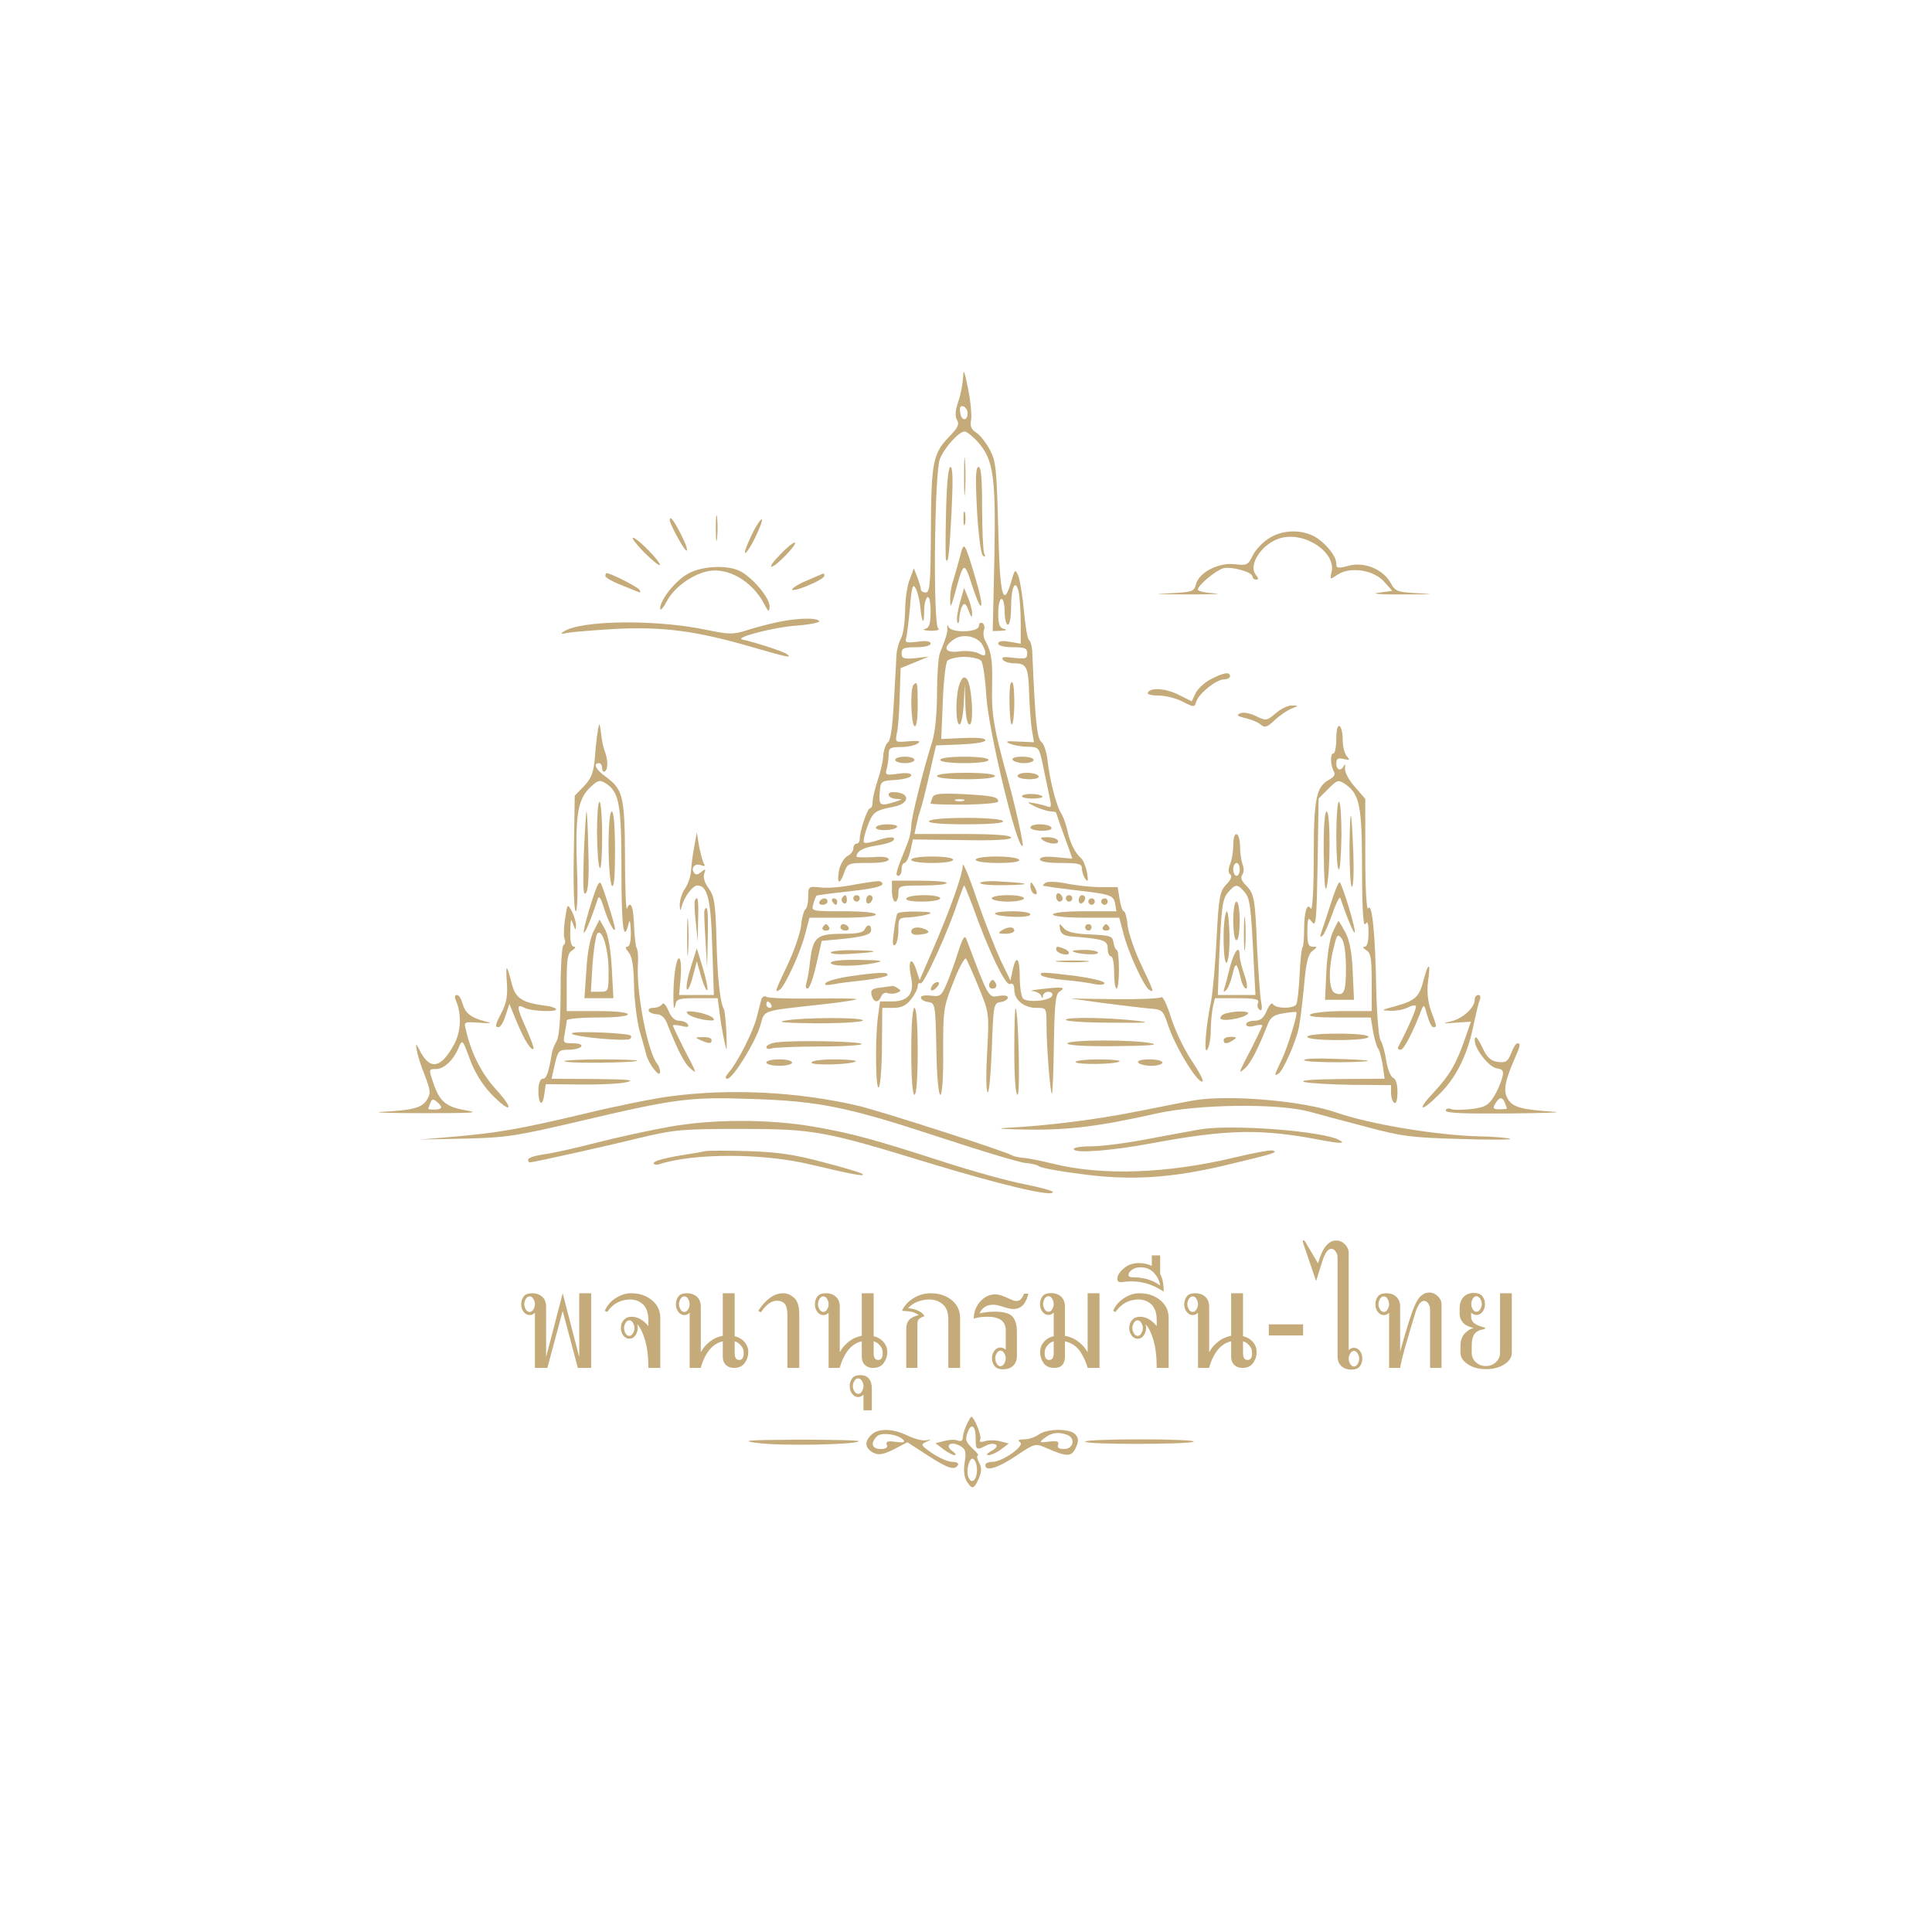
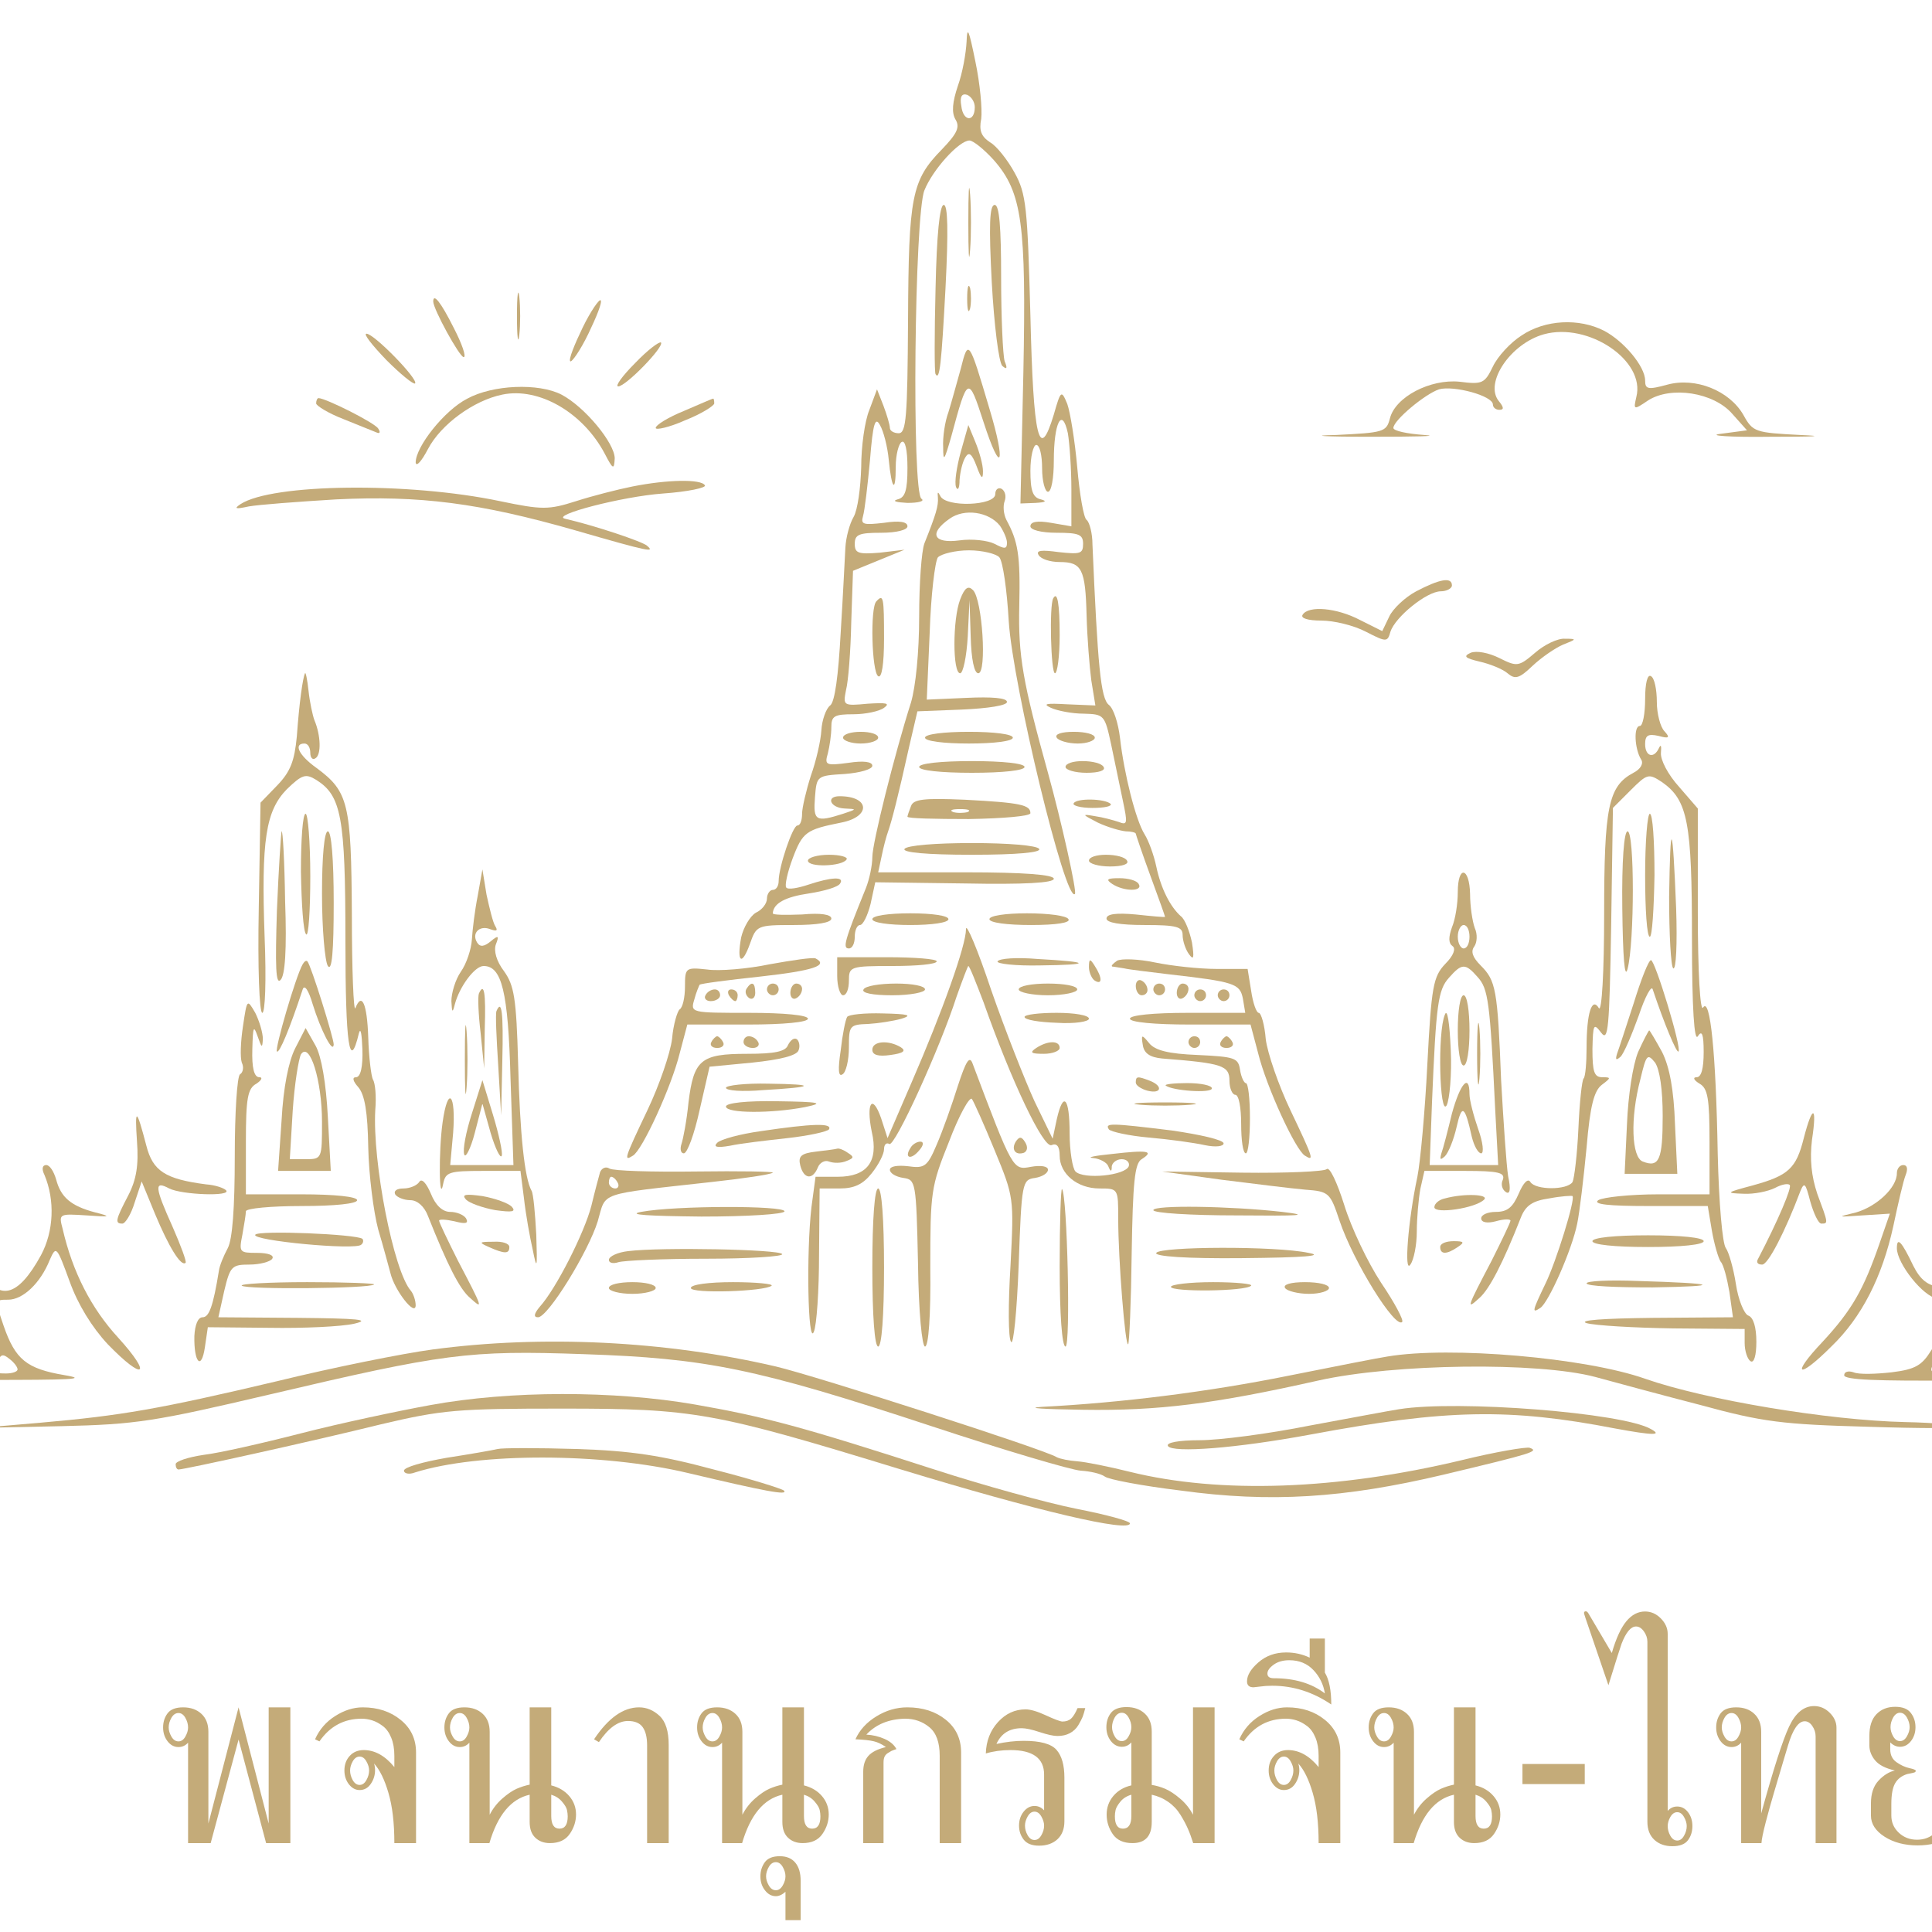
- <svg xmlns="http://www.w3.org/2000/svg" version="1.0" width="600pt" height="600pt" viewBox="0 0 600 600" preserveAspectRatio="xMidYMid meet">
+ <svg xmlns="http://www.w3.org/2000/svg" version="1.0" width="600pt" height="600pt" viewBox="134 110 330 330" preserveAspectRatio="xMidYMid meet">
  <g transform="translate(0,600) scale(0.1,-0.1)" fill="#c4ab79" stroke="none">
    <path d="M2991 4829 c-1 -20 -7 -54 -15 -76 -9 -27 -11 -45 -4 -57 8 -13 3 -24 -23 -51 -52 -53 -57 -80 -58 -292 -1 -165 -3 -193 -16 -193 -8 0 -15 4 -15 9 0 5 -5 22 -11 38 l-11 28 -13 -35 c-8 -19 -14 -63 -14 -98 -1 -35 -6 -73 -13 -85 -7 -12 -13 -35 -14 -52 -1 -16 -4 -82 -8 -145 -4 -74 -10 -119 -18 -125 -7 -5 -14 -25 -15 -42 -1 -18 -9 -53 -18 -78 -8 -25 -15 -55 -15 -65 0 -11 -3 -20 -8 -20 -8 0 -32 -71 -32 -95 0 -8 -4 -15 -10 -15 -5 0 -10 -7 -10 -15 0 -8 -8 -19 -19 -24 -10 -6 -21 -25 -25 -42 -8 -43 1 -50 15 -11 11 31 12 32 75 32 40 0 64 4 64 11 0 7 -18 10 -50 7 -28 -1 -50 -1 -50 2 1 17 21 28 62 34 26 4 50 11 53 17 8 12 -15 11 -54 -2 -18 -6 -35 -9 -38 -5 -3 3 2 26 11 50 17 45 23 49 83 61 51 10 49 45 -3 45 -24 0 -16 -20 9 -21 21 -1 21 -1 -3 -9 -47 -15 -51 -12 -48 28 3 37 3 37 51 40 26 2 47 8 47 14 0 7 -15 9 -41 5 -38 -5 -41 -4 -35 16 3 12 6 32 6 45 0 19 5 22 38 22 20 0 44 5 52 11 11 8 4 9 -28 7 -42 -4 -42 -3 -37 23 4 15 8 67 9 116 l3 88 44 18 44 18 -42 -5 c-37 -3 -43 -1 -43 15 0 16 7 19 45 19 27 0 45 5 45 11 0 8 -14 10 -40 6 -35 -4 -40 -3 -36 11 3 10 8 53 12 96 5 63 9 75 17 60 6 -10 13 -37 15 -59 5 -51 12 -59 12 -12 0 20 5 39 10 42 6 4 10 -13 10 -44 0 -39 -4 -51 -17 -54 -10 -3 -2 -5 17 -6 19 0 30 3 24 7 -17 10 -12 486 5 527 14 35 59 85 77 85 6 0 25 -15 42 -34 48 -55 55 -109 50 -362 l-5 -224 26 1 c17 1 20 3 9 6 -14 3 -18 15 -18 49 0 24 5 44 10 44 6 0 10 -18 10 -40 0 -22 5 -40 10 -40 6 0 10 24 10 53 0 65 14 93 24 47 3 -18 6 -61 6 -96 l0 -63 -35 6 c-23 4 -35 2 -35 -6 0 -6 18 -11 45 -11 38 0 45 -3 45 -19 0 -17 -5 -18 -42 -14 -29 4 -39 3 -34 -5 4 -7 20 -12 36 -12 38 0 44 -12 46 -92 1 -37 5 -87 8 -110 l7 -43 -48 2 c-36 2 -43 1 -28 -6 11 -5 36 -10 56 -10 35 -1 36 -2 47 -53 6 -29 15 -72 20 -96 8 -38 8 -42 -7 -36 -9 3 -27 8 -41 10 -23 4 -22 3 5 -11 17 -8 38 -14 48 -15 9 0 17 -2 17 -4 0 -1 11 -34 25 -72 14 -38 25 -69 25 -70 0 -1 -22 1 -50 4 -33 3 -50 1 -50 -7 0 -7 23 -11 65 -11 55 0 65 -3 65 -17 0 -10 5 -25 11 -33 8 -11 9 -6 5 20 -4 19 -12 40 -19 45 -18 16 -34 47 -42 85 -4 19 -13 44 -20 55 -15 24 -35 103 -42 165 -3 25 -11 50 -19 56 -14 11 -19 67 -28 274 0 19 -5 38 -10 42 -5 3 -12 44 -16 90 -4 45 -12 94 -17 108 -10 24 -11 24 -23 -18 -25 -83 -35 -43 -40 169 -5 185 -7 208 -27 244 -12 22 -31 46 -42 52 -15 10 -19 20 -15 40 2 16 -2 60 -10 98 -11 54 -14 62 -15 34z m14 -112 c0 -26 -20 -25 -23 2 -3 16 1 22 10 19 7 -3 13 -12 13 -21z" />
    <path d="M2994 4520 c0 -52 1 -74 3 -47 2 26 2 68 0 95 -2 26 -3 4 -3 -48z" />
    <path d="M2938 4408 c-2 -79 -2 -145 0 -147 7 -12 10 17 17 147 5 98 4 142 -3 142 -7 0 -12 -51 -14 -142z" />
    <path d="M3034 4418 c4 -73 12 -137 18 -143 8 -7 9 -4 4 8 -3 10 -6 75 -6 143 0 86 -3 124 -11 124 -9 0 -10 -36 -5 -132z" />
    <path d="M2223 4360 c0 -36 2 -50 4 -32 2 17 2 47 0 65 -2 17 -4 3 -4 -33z" />
    <path d="M2992 4390 c0 -19 2 -27 5 -17 2 9 2 25 0 35 -3 9 -5 1 -5 -18z" />
    <path d="M2080 4385 c0 -13 45 -95 52 -95 5 0 -3 23 -17 50 -22 44 -35 60 -35 45z" />
    <path d="M2335 4340 c-14 -29 -24 -54 -21 -57 2 -3 17 18 31 47 14 29 24 54 21 57 -2 3 -17 -18 -31 -47z" />
    <path d="M3939 4327 c-19 -12 -41 -36 -49 -53 -14 -29 -18 -31 -57 -26 -50 5 -110 -26 -119 -63 -6 -23 -11 -24 -92 -28 -48 -1 -22 -3 58 -3 80 0 121 1 93 3 -29 2 -53 7 -53 12 0 13 54 58 78 66 25 7 92 -11 92 -26 0 -5 5 -9 11 -9 8 0 8 4 -1 15 -25 31 20 98 77 114 76 21 174 -45 158 -107 -5 -22 -5 -23 20 -6 39 25 112 14 144 -23 l25 -28 -45 -6 c-24 -3 15 -6 86 -5 75 0 96 1 50 3 -77 4 -81 5 -97 34 -24 42 -82 65 -130 52 -33 -9 -38 -8 -38 7 0 24 -36 67 -70 85 -43 22 -101 19 -141 -8z" />
    <path d="M2000 4285 c24 -24 46 -42 49 -40 6 7 -70 85 -83 85 -6 0 10 -20 34 -45z" />
    <path d="M2425 4280 c-22 -22 -35 -40 -29 -40 13 0 79 68 73 75 -3 2 -23 -13 -44 -35z" />
    <path d="M2981 4270 c-7 -25 -16 -58 -21 -74 -6 -16 -10 -43 -9 -60 0 -26 2 -23 14 19 28 104 29 104 55 24 30 -93 39 -73 10 23 -35 118 -36 120 -49 68z" />
    <path d="M2138 4219 c-39 -20 -88 -82 -88 -109 1 -8 10 2 21 23 22 42 78 83 127 93 63 13 138 -31 175 -101 14 -27 16 -28 17 -8 0 26 -51 88 -91 109 -39 20 -117 17 -161 -7z" />
    <path d="M1880 4211 c0 -4 21 -17 47 -27 27 -11 52 -21 57 -23 5 -2 6 1 2 7 -6 10 -90 52 -102 52 -2 0 -4 -4 -4 -9z" />
    <path d="M2508 4198 c-27 -11 -48 -24 -48 -29 0 -4 23 1 50 13 28 11 50 25 50 29 0 5 -1 9 -2 8 -2 0 -24 -10 -50 -21z" />
    <path d="M2981 4128 c-7 -26 -11 -52 -8 -60 3 -7 6 -2 6 12 1 14 5 31 10 39 6 10 11 6 19 -15 8 -22 11 -24 11 -9 0 11 -6 33 -13 50 l-12 29 -13 -46z" />
    <path d="M2420 4069 c-25 -5 -68 -16 -96 -25 -47 -15 -58 -15 -130 0 -157 33 -389 30 -443 -5 -12 -8 -9 -9 14 -4 17 3 83 8 149 12 143 7 245 -6 409 -53 128 -37 136 -38 122 -26 -8 7 -88 34 -140 46 -25 6 98 38 167 43 43 3 75 10 72 14 -6 11 -64 10 -124 -2z" />
    <path d="M3040 4056 c0 -20 -85 -23 -94 -3 -4 8 -5 7 -4 -3 1 -14 -3 -28 -23 -78 -5 -13 -9 -69 -9 -125 0 -61 -6 -120 -14 -147 -28 -88 -66 -240 -66 -264 0 -14 -5 -38 -11 -53 -37 -91 -40 -103 -29 -103 6 0 10 9 10 20 0 11 4 20 9 20 5 0 13 16 18 36 l8 37 153 -2 c102 -2 152 1 152 8 0 7 -51 11 -150 11 l-150 0 6 28 c3 15 8 34 11 42 6 17 17 59 36 145 l14 60 76 3 c45 2 77 7 77 13 0 7 -26 9 -69 7 l-68 -3 5 115 c2 63 9 121 14 128 6 6 30 12 53 12 23 0 47 -6 52 -12 6 -7 13 -56 16 -109 7 -110 97 -482 113 -466 4 3 -23 124 -46 207 -43 155 -51 200 -49 285 2 87 -2 110 -22 147 -5 10 -6 24 -3 32 3 8 1 17 -5 21 -6 3 -11 -1 -11 -9z m8 -54 c6 -9 12 -22 12 -29 0 -11 -4 -11 -21 -2 -12 6 -39 9 -60 6 -45 -6 -53 12 -17 37 25 18 67 12 86 -12z" />
    <path d="M3759 3890 c-19 -10 -40 -30 -46 -43 l-12 -25 -38 19 c-40 21 -88 25 -98 9 -4 -6 9 -10 32 -10 21 0 55 -8 76 -19 35 -18 37 -18 42 0 8 25 62 69 86 69 10 0 19 5 19 10 0 15 -21 11 -61 -10z" />
    <path d="M2980 3876 c-13 -34 -13 -126 0 -126 5 0 11 28 13 63 l3 62 2 -62 c1 -39 6 -63 13 -63 15 0 7 126 -9 142 -8 8 -14 5 -22 -16z" />
    <path d="M2837 3873 c-11 -10 -8 -121 3 -128 6 -4 10 20 10 64 0 71 -1 77 -13 64z" />
    <path d="M3139 3878 c-7 -12 -4 -128 3 -128 4 0 8 29 8 65 0 54 -4 76 -11 63z" />
    <path d="M3962 3785 c-28 -24 -31 -24 -61 -9 -18 9 -39 13 -49 9 -13 -6 -10 -9 15 -15 18 -4 40 -13 48 -20 13 -11 20 -9 43 13 15 14 38 30 52 36 23 9 24 10 3 10 -12 1 -35 -10 -51 -24z" />
    <path d="M1861 3750 c-4 -8 -10 -52 -14 -108 -4 -42 -11 -60 -33 -83 l-29 -30 -3 -180 c-2 -102 1 -179 6 -179 5 0 7 56 4 129 -6 167 2 216 38 253 26 25 32 27 50 16 43 -27 50 -63 50 -274 0 -179 7 -226 23 -159 3 11 5 -1 6 -27 1 -30 -3 -48 -11 -48 -7 0 -5 -7 4 -17 11 -13 16 -42 17 -103 1 -47 9 -110 17 -140 9 -30 18 -64 21 -75 7 -29 42 -74 43 -55 0 9 -4 20 -8 25 -30 34 -66 221 -61 309 2 23 0 46 -4 52 -3 6 -7 38 -8 72 -2 58 -11 78 -22 50 -3 -7 -6 65 -6 160 -1 190 -6 210 -60 250 -31 22 -40 42 -21 42 6 0 10 -7 10 -16 0 -8 4 -13 9 -9 10 6 9 39 -2 65 -3 8 -8 31 -10 50 -2 19 -5 33 -6 30z" />
    <path d="M4150 3706 c0 -25 -4 -46 -9 -46 -11 0 -9 -39 2 -57 5 -7 -1 -17 -13 -23 -43 -23 -50 -58 -50 -242 0 -98 -4 -167 -9 -160 -12 20 -21 -9 -21 -67 0 -26 -2 -50 -5 -53 -3 -3 -7 -41 -9 -86 -2 -44 -7 -85 -10 -91 -9 -14 -63 -14 -72 0 -4 7 -12 -1 -20 -20 -10 -23 -19 -31 -39 -31 -14 0 -25 -5 -25 -11 0 -7 10 -9 25 -5 14 4 25 4 25 1 0 -3 -15 -34 -32 -68 -43 -82 -44 -85 -21 -64 17 15 40 59 71 138 8 20 20 28 48 32 21 4 39 5 40 4 5 -6 -28 -112 -46 -149 -23 -48 -24 -52 -9 -42 14 9 54 99 63 144 4 19 11 78 16 130 6 72 13 97 26 107 16 12 16 13 1 13 -14 0 -17 9 -17 48 1 43 2 45 15 28 12 -16 14 7 17 183 l3 201 30 30 c29 29 31 29 54 14 44 -31 51 -69 51 -266 0 -122 4 -178 10 -168 7 11 10 4 10 -27 0 -28 -4 -43 -12 -43 -7 0 -5 -5 5 -11 14 -8 17 -25 17 -99 l0 -90 -87 0 c-49 0 -95 -5 -103 -10 -10 -7 17 -10 86 -10 l101 0 7 -42 c4 -23 11 -47 15 -53 5 -5 11 -29 15 -52 l6 -43 -137 -1 c-85 -1 -128 -4 -113 -9 14 -4 80 -8 148 -9 l122 -1 0 -24 c0 -14 5 -28 10 -31 6 -4 10 10 10 33 0 25 -5 42 -14 45 -7 3 -17 27 -21 54 -4 26 -12 54 -17 61 -6 7 -12 77 -14 161 -3 174 -13 269 -25 250 -5 -8 -9 61 -9 163 l0 177 -32 37 c-19 21 -32 46 -31 58 1 12 0 15 -3 9 -9 -20 -24 -15 -24 6 0 15 5 18 23 14 18 -5 20 -3 10 8 -7 7 -13 30 -13 50 0 21 -4 41 -10 44 -6 4 -10 -12 -10 -39z" />
    <path d="M2780 3640 c0 -5 14 -10 30 -10 17 0 30 5 30 10 0 6 -13 10 -30 10 -16 0 -30 -4 -30 -10z" />
    <path d="M2920 3640 c0 -6 32 -10 75 -10 43 0 75 4 75 10 0 6 -32 10 -75 10 -43 0 -75 -4 -75 -10z" />
    <path d="M3145 3640 c3 -5 19 -10 36 -10 16 0 29 5 29 10 0 6 -16 10 -36 10 -21 0 -33 -4 -29 -10z" />
    <path d="M2910 3590 c0 -6 37 -10 90 -10 53 0 90 4 90 10 0 6 -37 10 -90 10 -53 0 -90 -4 -90 -10z" />
    <path d="M3160 3590 c0 -5 16 -10 36 -10 21 0 33 4 29 10 -3 6 -19 10 -36 10 -16 0 -29 -4 -29 -10z" />
    <path d="M2896 3523 c-3 -8 -6 -16 -6 -18 0 -3 47 -4 105 -4 59 1 105 5 105 10 0 14 -16 18 -112 23 -70 3 -88 1 -92 -11z m97 -10 c-7 -2 -19 -2 -25 0 -7 3 -2 5 12 5 14 0 19 -2 13 -5z" />
    <path d="M3174 3528 c-3 -4 12 -8 32 -8 21 0 34 3 31 7 -10 9 -58 10 -63 1z" />
    <path d="M1854 3411 c1 -55 4 -103 9 -107 4 -4 7 41 7 99 0 59 -4 107 -8 107 -5 0 -8 -45 -8 -99z" />
    <path d="M4150 3405 c0 -58 3 -105 8 -105 4 0 7 47 8 105 0 58 -3 105 -8 105 -4 0 -8 -47 -8 -105z" />
    <path d="M1821 3480 c-1 -3 -5 -63 -8 -135 -3 -96 -2 -127 6 -119 8 7 11 52 8 135 -1 68 -4 122 -6 119z" />
    <path d="M1890 3373 c0 -60 5 -115 10 -123 7 -10 10 25 10 108 0 75 -4 122 -10 122 -6 0 -10 -42 -10 -107z" />
    <path d="M4111 3348 c1 -83 4 -122 9 -103 12 46 12 235 0 235 -6 0 -10 -50 -9 -132z" />
    <path d="M4191 3368 c0 -64 3 -119 7 -122 5 -3 7 43 5 102 -6 150 -10 158 -12 20z" />
    <path d="M2885 3450 c-4 -6 37 -10 115 -10 78 0 119 4 115 10 -4 6 -53 10 -115 10 -62 0 -111 -4 -115 -10z" />
    <path d="M2720 3430 c0 -12 59 -10 66 2 3 4 -11 8 -30 8 -20 0 -36 -5 -36 -10z" />
    <path d="M3200 3430 c0 -5 16 -10 36 -10 21 0 33 4 29 10 -3 6 -19 10 -36 10 -16 0 -29 -4 -29 -10z" />
    <path d="M2156 3370 c-5 -25 -9 -58 -10 -75 -1 -16 -9 -41 -19 -55 -9 -13 -16 -36 -16 -50 1 -20 2 -21 6 -5 8 30 34 65 49 65 31 0 42 -43 46 -192 l5 -148 -54 0 -54 0 5 55 c5 67 -9 82 -18 18 -7 -50 -6 -142 1 -105 4 20 10 22 68 22 l64 0 6 -47 c3 -27 10 -66 15 -88 7 -35 8 -32 6 26 -2 37 -5 70 -8 75 -12 21 -20 97 -23 218 -3 112 -7 133 -24 157 -13 17 -18 35 -14 46 6 15 4 16 -9 5 -11 -9 -18 -10 -23 -2 -10 16 4 30 22 23 11 -4 14 -3 9 5 -4 6 -10 31 -15 54 l-7 43 -8 -45z" />
    <path d="M3830 3376 c0 -19 -4 -46 -10 -60 -6 -17 -6 -27 1 -32 6 -4 2 -16 -12 -30 -21 -22 -24 -38 -31 -172 -4 -81 -12 -167 -17 -192 -16 -75 -23 -167 -12 -150 6 8 11 34 11 56 0 23 3 56 6 73 l7 31 69 0 c58 0 69 -3 65 -15 -4 -8 -1 -17 5 -21 7 -5 9 4 4 27 -3 19 -8 93 -12 164 -6 156 -9 170 -35 196 -14 14 -17 24 -11 32 5 7 6 21 1 32 -4 11 -8 37 -8 58 -1 46 -21 50 -21 3z m20 -76 c0 -11 -4 -20 -10 -20 -5 0 -10 9 -10 20 0 11 5 20 10 20 6 0 10 -9 10 -20z m14 -69 c18 -20 21 -41 30 -228 l5 -93 -59 0 -58 0 4 108 c7 166 10 191 29 212 22 25 28 25 49 1z" />
    <path d="M3830 3140 c0 -33 4 -60 10 -60 6 0 10 27 10 60 0 33 -4 60 -10 60 -6 0 -10 -27 -10 -60z" />
    <path d="M3808 3167 c-13 -30 -9 -176 3 -155 5 10 9 53 7 95 -2 47 -6 71 -10 60z" />
    <path d="M3863 3100 c0 -47 2 -66 4 -42 2 23 2 61 0 85 -2 23 -4 4 -4 -43z" />
    <path d="M3820 2998 c-7 -29 -15 -60 -18 -68 -3 -11 -2 -12 6 -5 6 6 15 28 20 50 9 40 14 37 26 -17 4 -16 11 -28 16 -28 5 0 3 19 -5 41 -8 23 -15 50 -15 60 0 37 -16 18 -30 -33z" />
    <path d="M3240 3390 c20 -13 53 -13 45 0 -3 6 -18 10 -33 10 -21 0 -24 -2 -12 -10z" />
    <path d="M2830 3330 c0 -6 28 -10 65 -10 37 0 65 4 65 10 0 6 -28 10 -65 10 -37 0 -65 -4 -65 -10z" />
    <path d="M3030 3330 c0 -6 30 -10 71 -10 44 0 68 4 64 10 -3 6 -35 10 -71 10 -36 0 -64 -4 -64 -10z" />
    <path d="M2990 3313 c0 -28 -40 -140 -93 -262 l-41 -95 -11 34 c-15 43 -26 26 -16 -23 12 -51 -8 -77 -58 -77 l-38 0 -7 -52 c-9 -79 -6 -237 4 -213 5 11 9 71 9 133 l1 112 34 0 c25 0 40 7 55 26 12 15 21 33 21 41 0 8 4 12 9 9 9 -6 86 162 115 252 10 28 19 52 20 52 2 0 13 -28 26 -62 48 -136 102 -249 116 -244 9 4 14 -2 14 -18 0 -31 30 -56 68 -56 32 0 32 0 32 -52 0 -69 12 -219 17 -214 2 2 5 72 6 155 2 121 5 154 17 161 22 14 11 16 -50 9 -30 -3 -45 -6 -33 -7 12 -1 24 -8 26 -14 4 -10 6 -10 6 0 1 6 8 12 17 12 9 0 14 -6 12 -12 -6 -16 -77 -23 -91 -9 -5 5 -10 35 -10 65 0 62 -11 73 -22 24 l-7 -33 -31 64 c-16 35 -50 121 -74 190 -23 69 -43 116 -43 104z" />
    <path d="M2655 3253 c-38 -8 -87 -12 -107 -9 -37 4 -38 3 -38 -29 0 -19 -4 -36 -9 -39 -4 -3 -11 -26 -13 -50 -3 -25 -22 -80 -42 -122 -40 -84 -41 -88 -25 -78 16 9 66 118 80 175 l13 49 103 0 c62 0 103 4 103 10 0 6 -40 10 -101 10 -99 0 -100 0 -93 23 3 12 8 23 9 25 2 2 48 8 104 14 90 10 117 19 94 31 -5 2 -39 -3 -78 -10z" />
    <path d="M2770 3233 c0 -18 5 -33 10 -33 6 0 10 11 10 25 0 24 2 25 75 25 41 0 75 3 75 8 0 4 -38 7 -85 7 l-85 0 0 -32z" />
    <path d="M3044 3258 c-3 -4 30 -8 73 -7 89 1 87 6 -5 11 -35 3 -65 1 -68 -4z" />
    <path d="M3248 3259 c-7 -5 -11 -9 -8 -10 3 0 12 -2 20 -3 8 -2 42 -6 75 -10 114 -13 123 -16 128 -42 l4 -24 -98 0 c-59 0 -99 -4 -99 -10 0 -6 41 -10 103 -10 l103 0 13 -49 c14 -57 64 -166 80 -175 16 -10 15 -6 -25 78 -20 42 -39 97 -42 121 -2 25 -8 45 -12 45 -4 0 -10 17 -13 38 l-6 37 -53 0 c-29 0 -76 5 -105 11 -28 6 -58 7 -65 3z" />
    <path d="M1857 3253 c-12 -21 -48 -145 -44 -149 4 -4 22 39 44 106 3 9 10 -1 17 -25 14 -45 35 -86 36 -69 0 11 -39 136 -45 142 -2 2 -5 0 -8 -5z" />
    <path d="M3200 3248 c0 -9 5 -20 10 -23 13 -8 13 5 0 25 -8 13 -10 13 -10 -2z" />
    <path d="M4131 3188 c-13 -40 -26 -80 -29 -88 -3 -10 -2 -12 6 -5 6 6 19 37 31 70 11 33 22 53 24 45 19 -57 41 -110 44 -106 6 5 -40 156 -47 156 -4 0 -17 -33 -29 -72z" />
    <path d="M3280 3216 c0 -9 5 -16 10 -16 6 0 10 4 10 9 0 6 -4 13 -10 16 -5 3 -10 -1 -10 -9z" />
    <path d="M2615 3211 c-3 -5 -1 -12 5 -16 5 -3 10 1 10 9 0 18 -6 21 -15 7z" />
    <path d="M2650 3210 c0 -5 5 -10 10 -10 6 0 10 5 10 10 0 6 -4 10 -10 10 -5 0 -10 -4 -10 -10z" />
    <path d="M2690 3204 c0 -8 5 -12 10 -9 6 3 10 10 10 16 0 5 -4 9 -10 9 -5 0 -10 -7 -10 -16z" />
    <path d="M2815 3210 c-4 -6 15 -10 49 -10 31 0 56 5 56 10 0 6 -22 10 -49 10 -28 0 -53 -4 -56 -10z" />
    <path d="M3080 3210 c0 -5 23 -10 50 -10 28 0 50 5 50 10 0 6 -22 10 -50 10 -27 0 -50 -4 -50 -10z" />
    <path d="M3310 3210 c0 -5 5 -10 10 -10 6 0 10 5 10 10 0 6 -4 10 -10 10 -5 0 -10 -4 -10 -10z" />
    <path d="M3350 3204 c0 -8 5 -12 10 -9 6 3 10 10 10 16 0 5 -4 9 -10 9 -5 0 -10 -7 -10 -16z" />
    <path d="M2158 3203 c-2 -5 -1 -35 3 -68 l6 -60 1 68 c2 61 -1 80 -10 60z" />
    <path d="M2545 3200 c-3 -5 1 -10 9 -10 9 0 16 5 16 10 0 6 -4 10 -9 10 -6 0 -13 -4 -16 -10z" />
    <path d="M2585 3200 c3 -5 8 -10 11 -10 2 0 4 5 4 10 0 6 -5 10 -11 10 -5 0 -7 -4 -4 -10z" />
    <path d="M3380 3200 c0 -5 5 -10 10 -10 6 0 10 5 10 10 0 6 -4 10 -10 10 -5 0 -10 -4 -10 -10z" />
    <path d="M3420 3200 c0 -5 5 -10 10 -10 6 0 10 5 10 10 0 6 -4 10 -10 10 -5 0 -10 -4 -10 -10z" />
    <path d="M1755 3147 c-4 -26 -5 -53 -2 -62 4 -8 2 -17 -3 -20 -5 -3 -9 -66 -9 -140 0 -89 -4 -142 -12 -157 -7 -13 -14 -30 -15 -38 -10 -62 -17 -80 -28 -80 -8 0 -13 -13 -14 -32 -1 -45 12 -60 18 -19 l5 34 105 -1 c58 -1 123 2 145 7 30 7 6 9 -96 10 l-136 1 10 45 c10 42 13 45 43 45 18 0 36 5 39 10 4 6 -7 10 -26 10 -30 0 -31 1 -25 31 3 17 6 35 6 40 0 5 43 9 95 9 57 0 95 4 95 10 0 6 -38 10 -95 10 l-95 0 0 90 c0 74 3 91 18 99 9 6 11 11 5 11 -9 0 -13 16 -12 48 1 38 2 42 9 22 7 -20 8 -21 9 -5 0 11 -6 31 -13 45 -14 24 -14 24 -21 -23z" />
    <path d="M2134 3090 c0 -52 1 -74 3 -47 2 26 2 68 0 95 -2 26 -3 4 -3 -48z" />
    <path d="M2188 3173 c-2 -5 0 -46 3 -93 l5 -85 2 93 c2 83 -1 106 -10 85z" />
    <path d="M2787 3163 c-3 -5 -8 -30 -11 -57 -5 -33 -4 -46 3 -41 6 3 11 24 11 46 0 37 1 39 33 40 17 1 43 5 57 9 19 6 12 8 -32 9 -31 1 -59 -2 -61 -6z" />
    <path d="M3090 3163 c0 -5 25 -9 55 -10 31 -2 55 2 55 7 0 6 -25 10 -55 10 -30 0 -55 -3 -55 -7z" />
    <path d="M1844 3109 c-11 -22 -20 -66 -23 -122 l-6 -87 45 0 45 0 -5 92 c-3 58 -11 104 -21 122 l-17 30 -18 -35z m46 -125 c0 -63 0 -64 -28 -64 l-27 0 5 83 c3 45 10 88 14 96 15 23 36 -45 36 -115z" />
    <path d="M4138 3103 c-9 -22 -17 -74 -19 -123 l-4 -85 45 0 45 0 -4 85 c-2 58 -9 97 -22 123 -11 20 -21 37 -22 37 -1 0 -10 -17 -19 -37z m42 -109 c0 -75 -6 -89 -34 -78 -19 7 -22 73 -4 141 10 42 12 44 25 28 8 -12 13 -46 13 -91z" />
    <path d="M2555 3120 c-3 -5 1 -10 10 -10 9 0 13 5 10 10 -3 6 -8 10 -10 10 -2 0 -7 -4 -10 -10z" />
    <path d="M2610 3120 c0 -5 7 -10 16 -10 8 0 12 5 9 10 -3 6 -10 10 -16 10 -5 0 -9 -4 -9 -10z" />
    <path d="M2686 3115 c-4 -11 -22 -15 -70 -15 -79 0 -91 -10 -100 -83 -3 -31 -9 -62 -12 -71 -3 -9 -1 -16 4 -16 6 0 18 33 27 74 l17 74 73 7 c48 5 76 12 79 21 3 7 1 16 -3 19 -5 3 -11 -2 -15 -10z" />
    <path d="M3292 3115 c2 -14 12 -21 33 -23 103 -8 115 -12 115 -38 0 -13 5 -24 10 -24 6 0 10 -22 10 -50 0 -27 3 -50 8 -50 4 0 7 27 7 60 0 33 -3 60 -7 60 -3 0 -8 10 -10 23 -3 20 -9 22 -72 25 -51 2 -73 8 -83 20 -13 16 -14 15 -11 -3z" />
    <path d="M3370 3120 c0 -5 5 -10 10 -10 6 0 10 5 10 10 0 6 -4 10 -10 10 -5 0 -10 -4 -10 -10z" />
    <path d="M3425 3120 c-3 -5 1 -10 10 -10 9 0 13 5 10 10 -3 6 -8 10 -10 10 -2 0 -7 -4 -10 -10z" />
    <path d="M2830 3107 c0 -9 10 -12 31 -9 22 3 27 7 18 13 -21 13 -49 11 -49 -4z" />
    <path d="M3110 3110 c-12 -8 -9 -10 13 -10 15 0 27 5 27 10 0 13 -20 13 -40 0z" />
    <path d="M2976 3045 c-10 -32 -26 -77 -36 -100 -16 -38 -21 -41 -49 -37 -18 2 -31 0 -31 -6 0 -6 10 -12 23 -14 21 -3 22 -6 25 -145 1 -85 7 -143 12 -143 6 0 10 53 9 135 0 129 1 138 32 215 17 45 35 77 39 73 3 -4 21 -44 39 -88 33 -80 33 -81 27 -197 -4 -65 -4 -124 1 -130 4 -7 10 52 13 132 5 141 6 145 28 148 12 2 22 8 22 14 0 6 -12 8 -29 5 -31 -6 -31 -6 -100 177 -5 13 -11 4 -25 -39z" />
    <path d="M3280 3051 c0 -5 9 -11 20 -14 24 -6 27 8 4 17 -21 8 -24 8 -24 -3z" />
    <path d="M2146 2998 c-10 -31 -16 -62 -13 -70 2 -7 11 10 18 37 l13 50 14 -50 c8 -27 17 -45 19 -39 2 5 -5 37 -15 70 l-18 59 -18 -57z" />
    <path d="M2580 3042 c0 -5 28 -7 63 -4 89 5 94 10 10 11 -40 1 -73 -3 -73 -7z" />
    <path d="M3331 3046 c10 -9 79 -14 79 -5 0 5 -19 9 -42 9 -23 0 -39 -2 -37 -4z" />
    <path d="M2580 3010 c0 -12 79 -12 135 -1 34 7 26 9 -47 10 -53 1 -88 -3 -88 -9z" />
    <path d="M3288 3013 c23 -2 61 -2 85 0 23 2 4 4 -43 4 -47 0 -66 -2 -42 -4z" />
    <path d="M1574 2950 c3 -40 -1 -65 -15 -92 -22 -42 -23 -48 -10 -48 5 0 15 16 21 36 l12 36 23 -56 c23 -55 44 -90 52 -83 2 2 -8 29 -22 61 -31 69 -32 80 -6 66 22 -11 108 -14 97 -3 -4 4 -19 9 -34 10 -70 9 -91 23 -102 66 -17 65 -20 66 -16 7z" />
    <path d="M4421 2956 c-13 -52 -26 -64 -88 -81 -45 -12 -46 -13 -15 -14 18 -1 42 4 54 10 11 6 22 8 25 5 4 -4 -19 -59 -55 -128 -2 -5 1 -8 8 -8 10 0 39 56 65 125 7 17 9 14 17 -17 6 -21 14 -38 19 -38 12 0 12 0 -7 51 -10 30 -13 59 -9 92 9 59 1 61 -14 3z" />
    <path d="M2640 2968 c-36 -5 -69 -14 -75 -20 -7 -7 -1 -9 22 -5 18 4 62 9 98 13 36 4 68 11 71 15 6 11 -28 10 -116 -3z" />
    <path d="M3234 2971 c3 -4 34 -11 68 -14 35 -3 78 -9 96 -13 19 -4 32 -2 32 3 0 6 -40 15 -88 22 -106 13 -115 13 -108 2z" />
    <path d="M3075 2950 c-8 -13 -1 -24 14 -19 6 3 7 10 2 18 -6 10 -10 10 -16 1z" />
    <path d="M2895 2939 c-11 -17 1 -21 15 -4 8 9 8 15 2 15 -6 0 -14 -5 -17 -11z" />
    <path d="M2734 2933 c-26 -3 -31 -8 -27 -24 6 -23 21 -25 30 -3 3 8 12 13 19 10 8 -3 21 -3 30 1 13 5 13 7 2 14 -7 5 -15 8 -18 7 -3 -1 -19 -3 -36 -5z" />
    <path d="M1416 2893 c18 -43 16 -96 -6 -137 -40 -73 -73 -80 -104 -23 -14 28 -16 29 -12 7 2 -14 13 -50 25 -79 19 -49 19 -57 6 -78 -16 -24 -45 -31 -140 -36 -33 -2 26 -4 130 -4 145 0 177 1 136 8 -66 11 -85 27 -105 85 -15 44 -15 44 8 44 25 0 55 28 71 68 11 25 12 23 34 -37 14 -39 38 -78 65 -107 62 -64 77 -54 18 11 -46 50 -78 112 -95 186 -7 26 -6 26 41 23 41 -3 43 -2 15 5 -42 11 -59 26 -67 56 -4 14 -11 25 -17 25 -7 0 -8 -7 -3 -17z m-46 -332 c0 -4 -9 -7 -20 -7 -11 0 -20 1 -20 2 0 1 3 10 6 18 5 13 9 14 20 5 8 -6 14 -14 14 -18z" />
    <path d="M2365 2898 c-2 -7 -9 -33 -15 -58 -12 -46 -60 -141 -88 -172 -10 -12 -11 -18 -3 -18 17 0 86 112 102 164 15 51 -3 45 194 67 55 6 102 13 105 16 2 2 -57 3 -131 2 -75 -1 -141 1 -148 5 -6 4 -13 1 -16 -6z m30 -18 c3 -5 1 -10 -4 -10 -6 0 -11 5 -11 10 0 6 2 10 4 10 3 0 8 -4 11 -10z" />
    <path d="M3606 2903 c-4 -4 -69 -7 -144 -6 l-137 2 101 -14 c56 -7 120 -15 143 -17 41 -3 43 -5 59 -53 24 -71 95 -185 107 -173 3 3 -13 33 -36 67 -23 35 -51 94 -63 133 -12 38 -25 66 -30 61z" />
    <path d="M4580 2896 c0 -25 -35 -57 -70 -67 -33 -8 -33 -8 11 -5 l47 3 -18 -52 c-27 -78 -47 -113 -97 -167 -55 -58 -42 -65 15 -8 52 50 87 119 106 206 8 38 17 77 21 87 4 10 3 17 -4 17 -6 0 -11 -6 -11 -14z" />
    <path d="M2056 2881 c-4 -6 -16 -11 -27 -11 -11 0 -17 -4 -14 -10 3 -5 15 -10 26 -10 12 0 24 -11 30 -27 33 -83 54 -125 72 -140 23 -21 22 -18 -21 64 -17 34 -32 65 -32 68 0 3 12 2 26 -1 19 -5 25 -4 20 5 -4 6 -16 11 -27 11 -13 0 -25 11 -33 31 -8 19 -16 27 -20 20z" />
    <path d="M2830 2735 c0 -83 4 -135 10 -135 6 0 10 52 10 135 0 83 -4 135 -10 135 -6 0 -10 -52 -10 -135z" />
    <path d="M3150 2737 c0 -82 4 -137 10 -137 9 0 3 259 -6 269 -2 2 -4 -57 -4 -132z" />
    <path d="M2136 2851 c6 -6 28 -14 50 -18 29 -4 36 -3 28 6 -6 6 -28 14 -50 18 -29 4 -36 3 -28 -6z" />
    <path d="M3808 2853 c-10 -2 -18 -9 -18 -15 0 -12 70 -2 85 13 9 9 -34 11 -67 2z" />
    <path d="M2435 2830 c-25 -5 13 -7 103 -8 78 0 142 4 142 9 0 10 -186 10 -245 -1z" />
    <path d="M3310 2833 c0 -5 64 -9 143 -9 109 -1 127 0 77 6 -88 10 -220 12 -220 3z" />
    <path d="M1776 2791 c-7 -10 172 -27 181 -17 4 3 4 8 2 10 -10 8 -178 15 -183 7z" />
    <path d="M4060 2780 c0 -6 38 -10 95 -10 57 0 95 4 95 10 0 6 -38 10 -95 10 -57 0 -95 -4 -95 -10z" />
    <path d="M2175 2770 c27 -12 35 -12 35 0 0 6 -12 10 -27 9 -25 0 -26 -1 -8 -9z" />
    <path d="M3800 2770 c0 -13 11 -13 30 0 12 8 11 10 -7 10 -13 0 -23 -4 -23 -10z" />
    <path d="M4580 2768 c0 -26 45 -83 69 -86 19 -3 22 -8 16 -30 -4 -15 -15 -41 -26 -58 -16 -26 -27 -33 -68 -38 -27 -3 -56 -4 -65 0 -9 3 -16 1 -16 -5 0 -8 57 -10 193 -9 105 1 172 3 147 5 -105 7 -130 14 -146 38 -17 26 -11 57 22 132 16 36 17 43 6 43 -4 0 -13 -14 -19 -31 -10 -25 -16 -30 -40 -27 -20 2 -33 12 -45 36 -20 42 -28 50 -28 30z m94 -194 c3 -9 6 -16 6 -17 0 -1 -11 -2 -24 -2 -19 0 -21 3 -12 18 13 21 22 22 30 1z" />
    <path d="M2413 2763 c-18 -2 -33 -9 -33 -15 0 -5 7 -7 16 -4 9 3 76 6 150 6 75 0 133 4 130 8 -5 8 -206 12 -263 5z" />
    <path d="M3315 2760 c-4 -6 52 -10 147 -9 107 1 141 4 113 9 -56 12 -253 11 -260 0z" />
    <path d="M4050 2708 c0 -5 51 -7 113 -7 122 2 112 7 -26 11 -48 2 -87 0 -87 -4z" />
    <path d="M1753 2704 c7 -7 219 -5 226 2 2 2 -49 4 -114 4 -65 0 -116 -3 -112 -6z" />
    <path d="M2380 2700 c0 -5 18 -10 40 -10 22 0 40 5 40 10 0 6 -18 10 -40 10 -22 0 -40 -4 -40 -10z" />
    <path d="M2520 2700 c0 -10 127 -6 138 4 3 3 -27 6 -66 6 -41 0 -72 -4 -72 -10z" />
    <path d="M3340 2702 c0 -9 128 -8 137 2 3 3 -26 6 -65 6 -40 0 -72 -4 -72 -8z" />
    <path d="M3535 2700 c3 -5 22 -10 41 -10 19 0 34 5 34 10 0 6 -18 10 -41 10 -24 0 -38 -4 -34 -10z" />
    <path d="M2079 2595 c-52 -7 -171 -31 -265 -54 -203 -48 -267 -59 -404 -71 l-105 -9 140 3 c128 3 159 8 355 54 298 70 340 76 537 69 209 -7 294 -24 594 -123 124 -41 239 -75 255 -76 16 -1 34 -5 41 -10 6 -5 64 -16 130 -24 153 -21 279 -13 448 27 155 37 164 40 148 46 -6 2 -59 -7 -116 -21 -213 -51 -413 -58 -567 -20 -36 9 -76 17 -90 18 -14 1 -29 4 -35 7 -20 13 -412 139 -480 155 -189 44 -399 54 -586 29z" />
    <path d="M3710 2583 c-14 -2 -90 -17 -170 -33 -134 -27 -283 -46 -420 -53 -30 -2 1 -4 70 -5 129 -2 224 10 402 50 130 29 375 32 473 6 33 -9 114 -31 180 -48 106 -29 140 -33 285 -37 91 -3 163 -3 160 0 -3 3 -46 7 -96 8 -132 3 -341 38 -444 74 -102 36 -333 56 -440 38z" />
    <path d="M2075 2500 c-55 -10 -154 -31 -220 -48 -66 -17 -141 -34 -167 -37 -27 -4 -48 -11 -48 -16 0 -5 2 -9 5 -9 10 0 232 49 345 77 106 25 131 27 310 27 226 0 259 -6 579 -104 233 -71 391 -108 391 -92 0 4 -41 15 -92 25 -50 10 -159 40 -242 67 -226 73 -289 90 -409 111 -138 24 -316 24 -452 -1z" />
    <path d="M3730 2493 c-14 -2 -82 -15 -153 -28 -70 -14 -154 -25 -188 -25 -35 0 -58 -4 -54 -10 8 -12 116 -4 245 20 231 43 338 45 519 10 65 -12 81 -12 61 -1 -48 28 -330 50 -430 34z" />
    <path d="M2190 2425 c-8 -2 -48 -9 -87 -15 -40 -7 -73 -16 -73 -22 0 -5 9 -7 19 -3 108 34 319 34 466 -1 131 -31 172 -39 164 -30 -3 3 -57 20 -120 36 -89 24 -141 32 -234 35 -66 2 -127 2 -135 0z" />
    <path d="M3002 1575 c-7 -14 -12 -32 -12 -40 0 -9 -6 -12 -15 -9 -8 4 -27 3 -42 -1 l-28 -7 25 -19 c14 -10 30 -19 35 -18 6 0 2 6 -8 13 -24 18 -4 31 24 16 18 -10 20 -18 15 -51 -4 -24 -2 -46 6 -59 17 -27 23 -25 38 9 9 22 9 34 0 50 -6 12 -7 21 -3 21 4 0 -3 9 -15 20 -23 22 -26 29 -16 54 11 28 24 17 24 -19 0 -38 2 -40 31 -25 11 6 24 8 31 4 7 -4 2 -12 -13 -20 -14 -8 -18 -13 -9 -13 8 0 26 8 39 18 l24 18 -27 7 c-15 4 -37 4 -48 0 -13 -4 -18 -2 -14 5 6 9 -18 71 -28 71 -1 0 -8 -11 -14 -25z m30 -122 c9 -39 -13 -72 -25 -39 -7 17 2 56 13 56 4 0 10 -8 12 -17z" />
    <path d="M2706 1544 c-22 -21 -20 -41 5 -55 18 -9 30 -7 65 10 l42 22 63 -41 c64 -41 83 -47 94 -30 3 6 -4 10 -17 10 -13 0 -41 12 -63 27 -35 24 -37 27 -19 35 18 8 18 8 -1 5 -11 -2 -37 5 -57 15 -46 22 -91 23 -112 2z m99 -15 c7 -8 1 -10 -23 -7 -24 4 -32 1 -28 -9 4 -9 -3 -13 -19 -13 -27 0 -33 18 -12 39 13 14 65 7 82 -10z" />
    <path d="M3226 1545 c-11 -8 -31 -15 -45 -15 -18 0 -22 -3 -13 -9 17 -10 -55 -61 -86 -61 -12 0 -22 -4 -22 -10 0 -21 40 -9 96 29 58 39 59 39 94 24 63 -28 78 -28 91 1 9 20 9 29 -1 41 -16 19 -88 19 -114 0z m88 -1 c27 -10 20 -44 -9 -44 -16 0 -23 4 -19 13 4 10 -4 13 -28 10 -31 -4 -32 -3 -14 11 21 17 44 20 70 10z" />
    <path d="M2350 1519 c68 -10 307 -6 317 5 4 3 -81 5 -188 5 -158 -1 -182 -3 -129 -10z" />
    <path d="M3370 1523 c0 -10 328 -9 337 0 3 4 -71 7 -165 7 -95 0 -172 -3 -172 -7z" />
  </g>
  <text style="fill: rgb(196, 171, 121); font-family: Charmonman; font-size: 44px; white-space: pre;" x="159.83" y="424.818">พจนานุกรมจีน-ไทย</text>
</svg>
